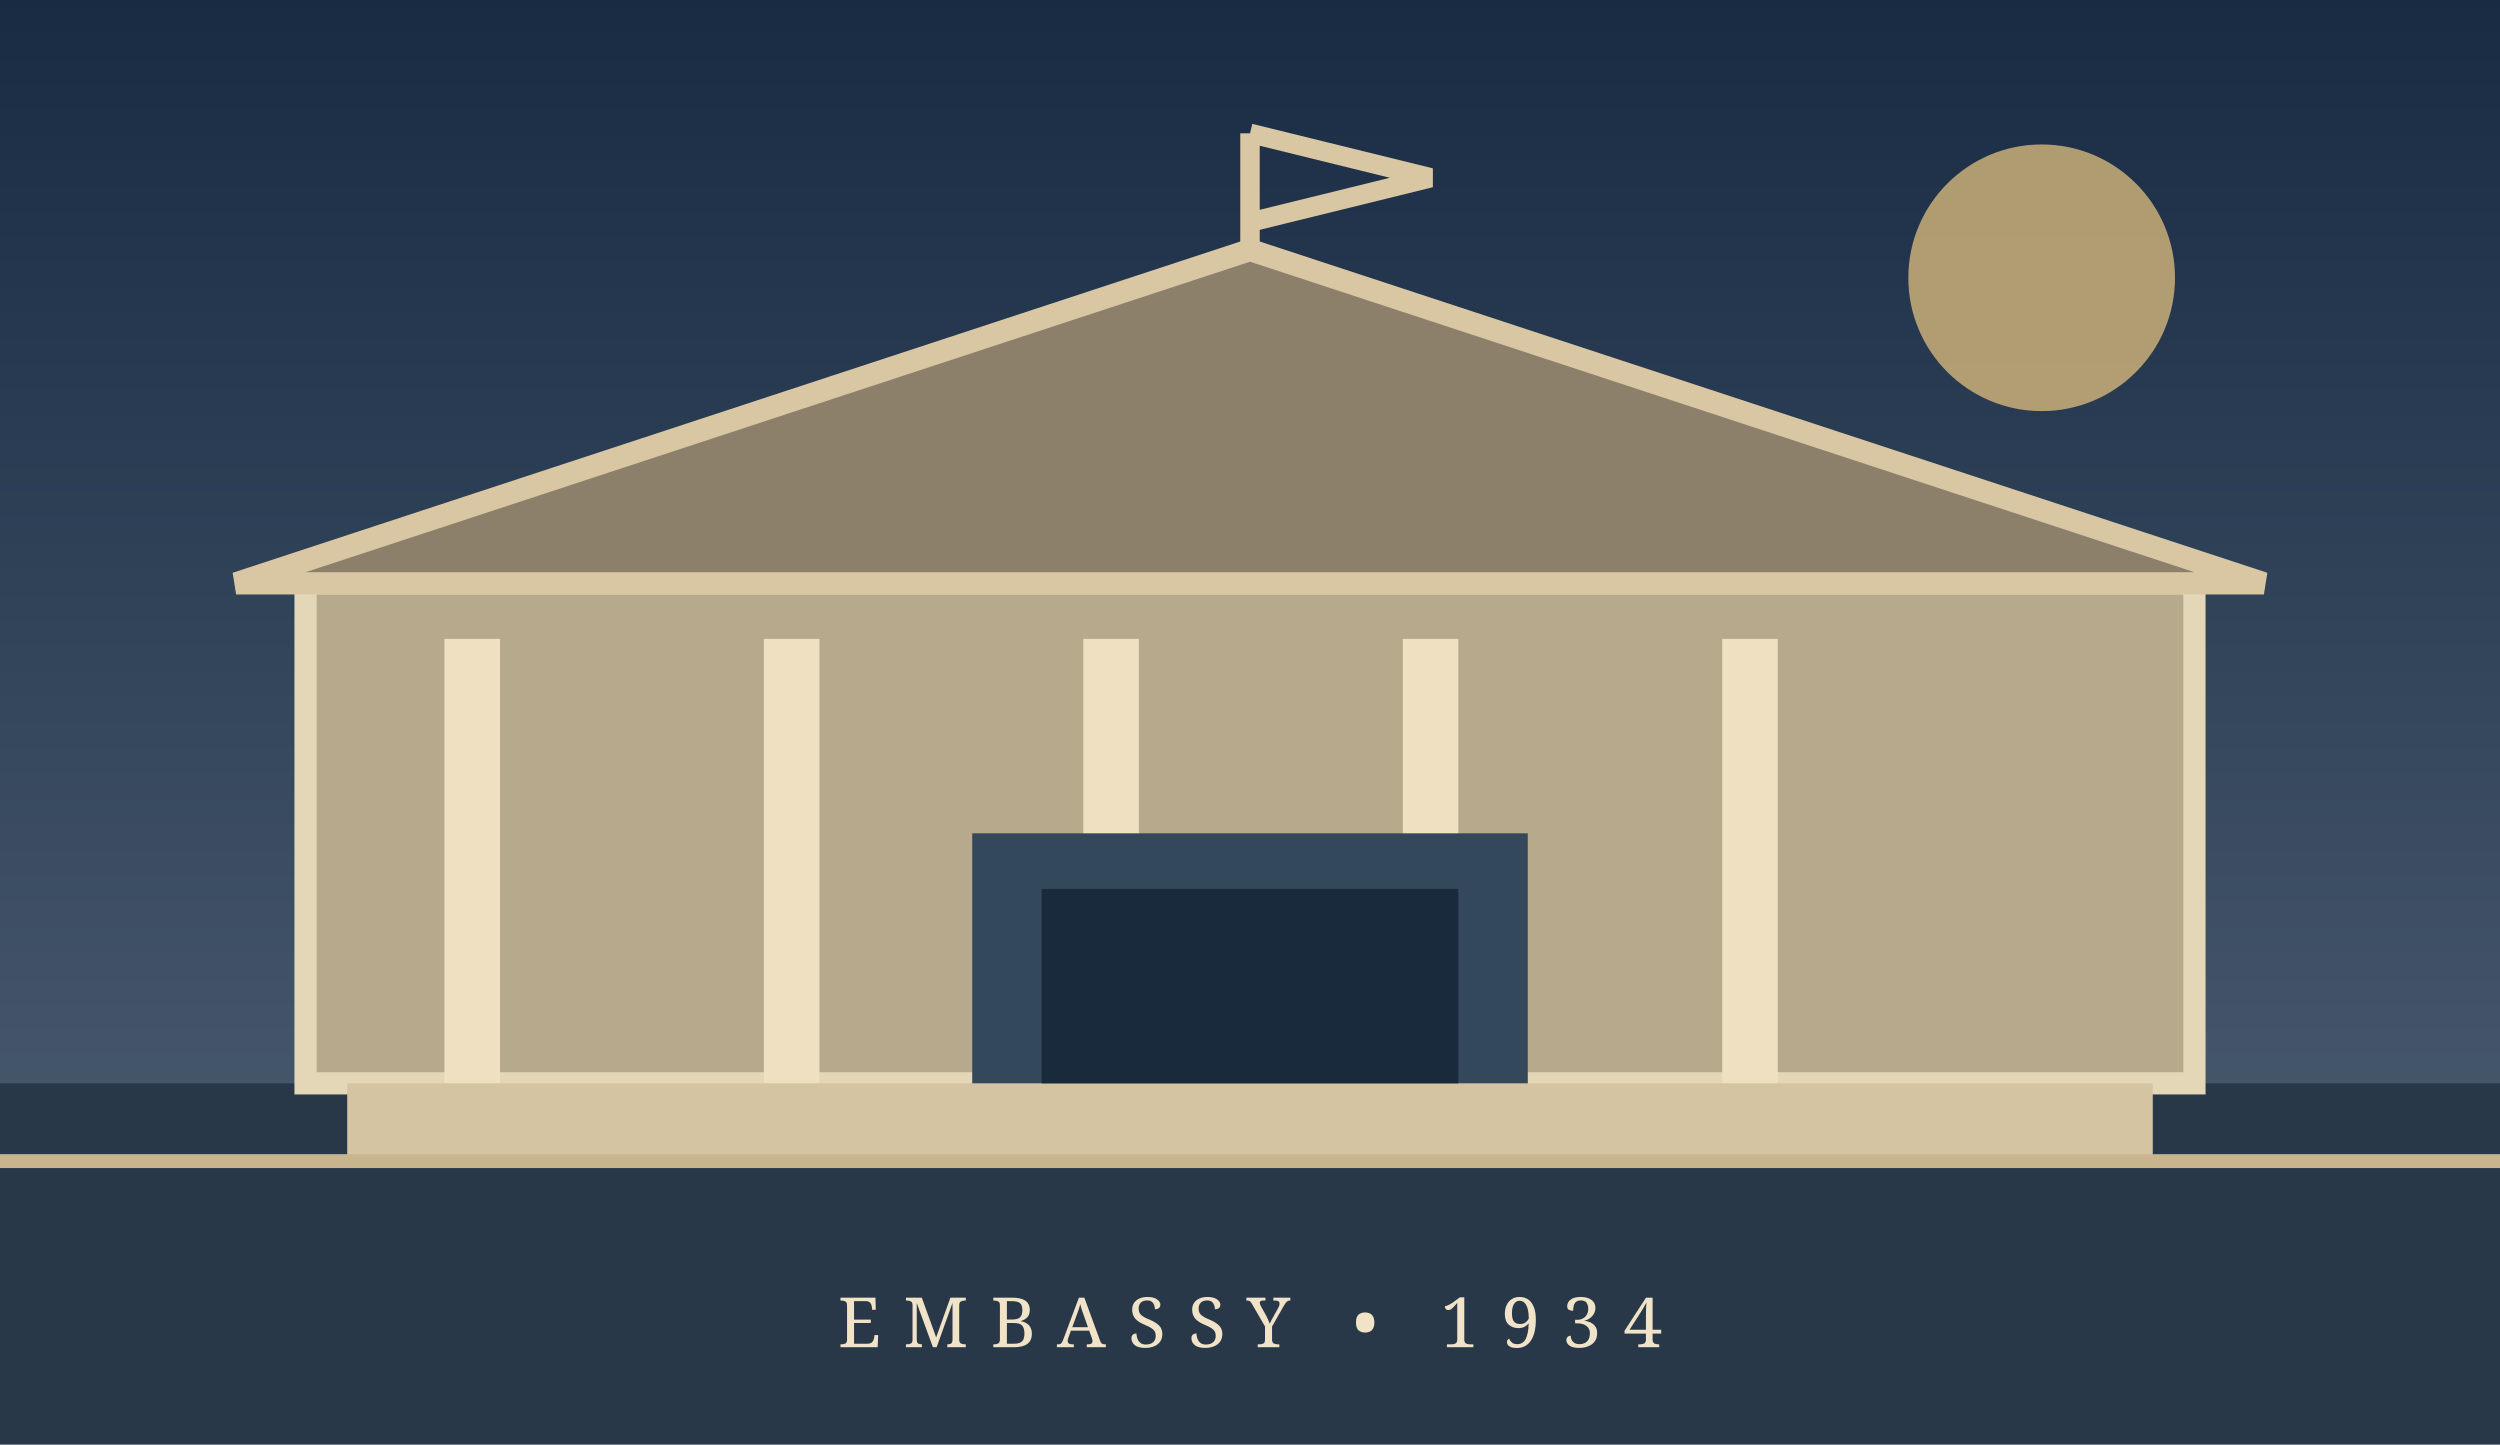
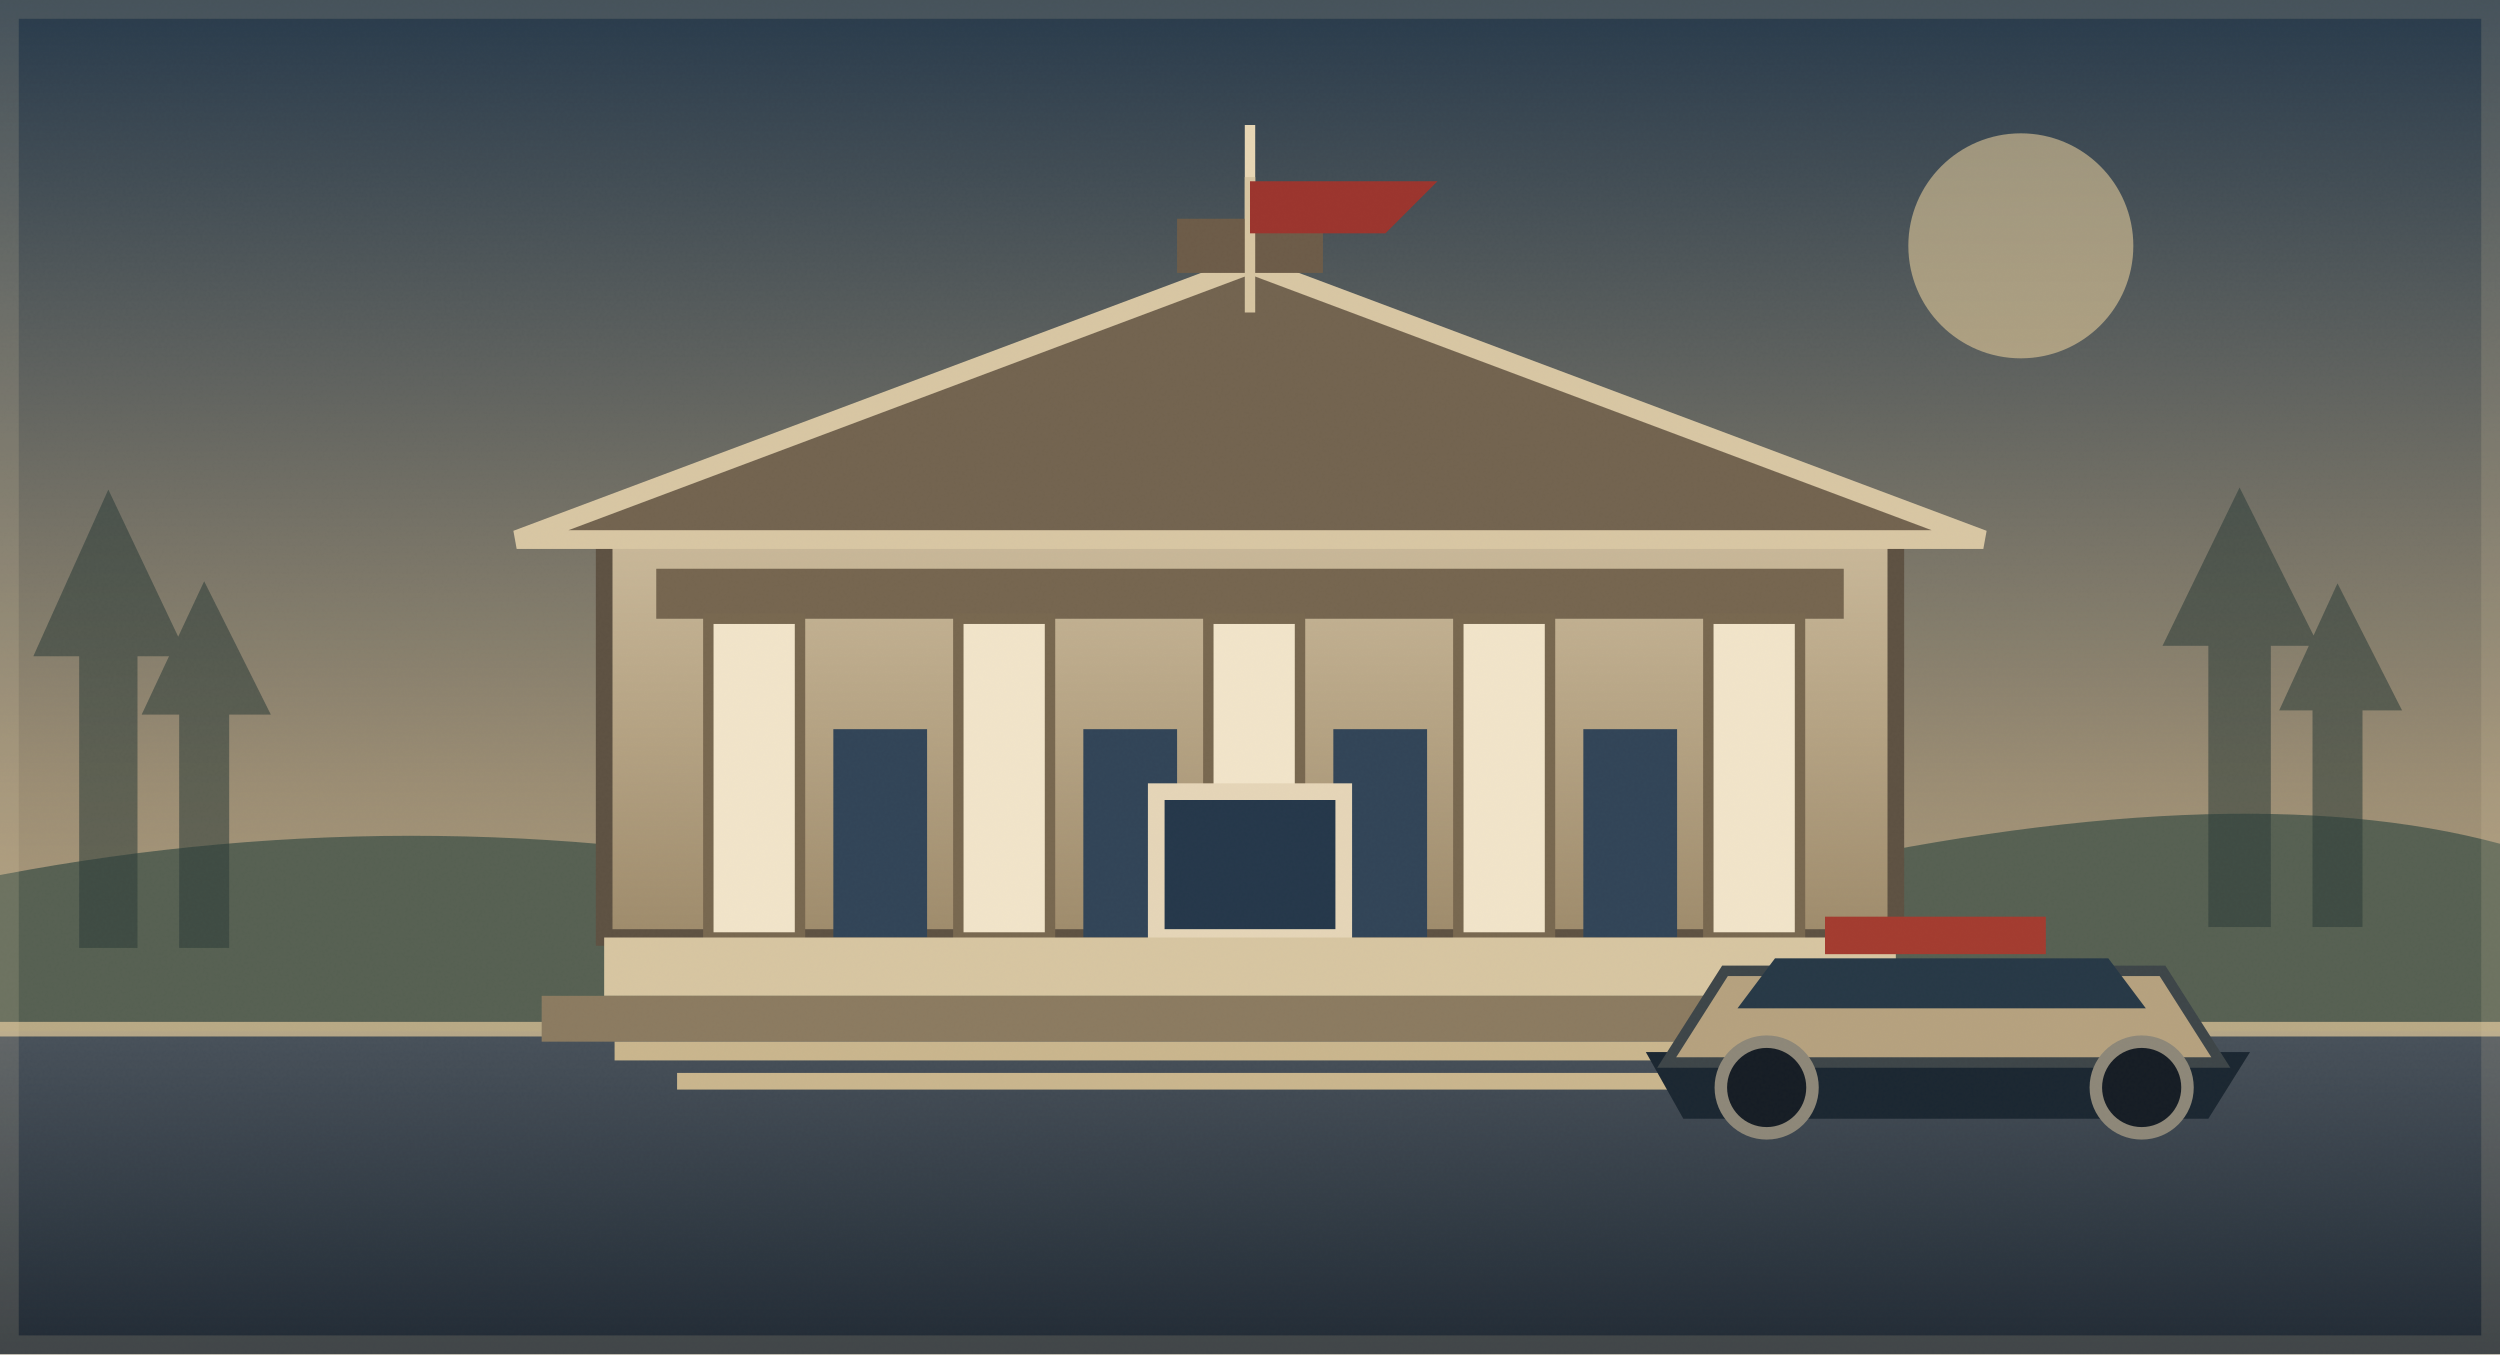
- <svg xmlns="http://www.w3.org/2000/svg" viewBox="0 0 900 520">
+ <svg xmlns="http://www.w3.org/2000/svg" viewBox="0 0 1200 650" role="img" aria-label="ساختمان سفارت در دهه ۱۹۳۰">
  <defs>
    <linearGradient id="sky" x2="0" y2="1">
-       <stop stop-color="#182b43" />
-       <stop offset="1" stop-color="#536477" />
+       <stop stop-color="#26394b" />
+       <stop offset=".58" stop-color="#9b8d73" />
+       <stop offset="1" stop-color="#d1b88e" />
    </linearGradient>
+     <linearGradient id="stone" x2="0" y2="1">
+       <stop stop-color="#e2d2b4" />
+       <stop offset="1" stop-color="#9e8b6b" />
+     </linearGradient>
+     <linearGradient id="road" x2="0" y2="1">
+       <stop stop-color="#48515a" />
+       <stop offset="1" stop-color="#202a34" />
+     </linearGradient>
+     <filter id="grain">
+       <feTurbulence type="fractalNoise" baseFrequency=".7" numOctaves="2" stitchTiles="stitch" />
+       <feColorMatrix values="0 0 0 0 .55 0 0 0 0 .48 0 0 0 0 .36 0 0 0 .12 0" />
+     </filter>
  </defs>
-   <rect width="900" height="520" fill="url(#sky)" />
-   <circle cx="735" cy="100" r="48" fill="#d5b77b" opacity=".8" />
-   <path d="M0 390h900v130H0z" fill="#283849" />
-   <path d="M110 390V210h680v180z" fill="#b7a98c" stroke="#e4d7b8" stroke-width="8" />
-   <path d="M85 210 450 90l365 120z" fill="#8d806b" stroke="#d9c7a4" stroke-width="8" />
-   <path d="M170 230v160m115-160v160m115-160v160m115-160v160m115-160v160" stroke="#eee0c1" stroke-width="20" />
-   <path d="M125 390h650v28H125z" fill="#d4c4a1" />
-   <path d="M350 300h200v90H350z" fill="#34485c" />
-   <path d="M375 320h150v70H375z" fill="#192a3c" />
-   <path d="M0 418h900" stroke="#c8b58e" stroke-width="5" />
-   <path d="M450 90v-42m0 0 65 16-65 16" fill="none" stroke="#d9c7a4" stroke-width="7" />
-   <text x="450" y="485" text-anchor="middle" fill="#f0e3c8" font-family="serif" font-size="25" letter-spacing="8">EMBASSY • 1934</text>
+   <rect width="1200" height="650" fill="url(#sky)" />
+   <circle cx="970" cy="118" r="54" fill="#f0d6a0" opacity=".55" />
+   <path d="M0 420Q210 380 420 425T850 420T1200 405V650H0Z" fill="#566052" />
+   <path d="M0 495H1200V650H0Z" fill="url(#road)" />
+   <path d="M0 494H1200" stroke="#d1bb92" stroke-width="7" opacity=".8" />
+   <g opacity=".55" fill="#293a36">
+     <path d="M38 455V290h28v165zm-22-140 36-80 38 80zm70 140V320h24v135zm-18-112 30-64 32 64z" />
+     <path d="M1060 445V285h30v160zm-22-135 37-76 38 76zm72 135V320h24v125zm-16-104 28-61 31 61z" />
+   </g>
+   <g transform="translate(210 105)">
+     <path d="M80 345V150L390 42 700 150V345Z" fill="url(#stone)" stroke="#5d5142" stroke-width="8" />
+     <path d="M38 154 390 22 742 154Z" fill="#72634f" stroke="#d8c6a3" stroke-width="9" />
+     <path d="M355 26V0h70v26" fill="#6c5b48" />
+     <path d="M390 0V-45" stroke="#e7d6b4" stroke-width="5" />
+     <path d="M105 168H675V192H105Z" fill="#75654f" />
+     <g fill="#f1e4c9" stroke="#77674f" stroke-width="5">
+       <path d="M130 192h44v153h-44z" />
+       <path d="M250 192h44v153h-44z" />
+       <path d="M370 192h44v153h-44z" />
+       <path d="M490 192h44v153h-44z" />
+       <path d="M610 192h44v153h-44z" />
+     </g>
+     <g fill="#314457">
+       <path d="M190 245h45v100h-45z" />
+       <path d="M310 245h45v100h-45z" />
+       <path d="M430 245h45v100h-45z" />
+       <path d="M550 245h45v100h-45z" />
+     </g>
+     <path d="M345 275h90v70h-90z" fill="#24374a" stroke="#e5d5b7" stroke-width="8" />
+     <path d="M80 345H700v28H80z" fill="#d7c5a1" />
+     <path d="M50 373H730v22H50z" fill="#8b7a60" />
+     <path d="M390 45V-20" stroke="#d6c4a1" stroke-width="5" />
+     <path d="M390 -18h90l-25 25h-65z" fill="#9b342d" />
+     <g fill="#c9b58d">
+       <path d="M85 395h610v9H85z" />
+       <path d="M115 410h550v8H115z" />
+     </g>
+   </g>
+   <g transform="translate(790 440)">
+     <path d="M0 65h290l-20 32H18z" fill="#1a2631" />
+     <path d="M38 26h210l28 44H10z" fill="#b5a17e" stroke="#3d4548" stroke-width="5" />
+     <path d="M62 20h160l18 24H44z" fill="#263846" />
+     <path d="M86 18V0h106v18" fill="#a33b2f" />
+     <circle cx="58" cy="82" r="22" fill="#151c24" stroke="#8d8778" stroke-width="6" />
+     <circle cx="238" cy="82" r="22" fill="#151c24" stroke="#8d8778" stroke-width="6" />
+   </g>
+   <rect width="1200" height="650" filter="url(#grain)" opacity=".18" />
+   <path d="M0 0H1200V650H0Z" fill="none" stroke="#e6d3ad" stroke-width="18" opacity=".16" />
</svg>
